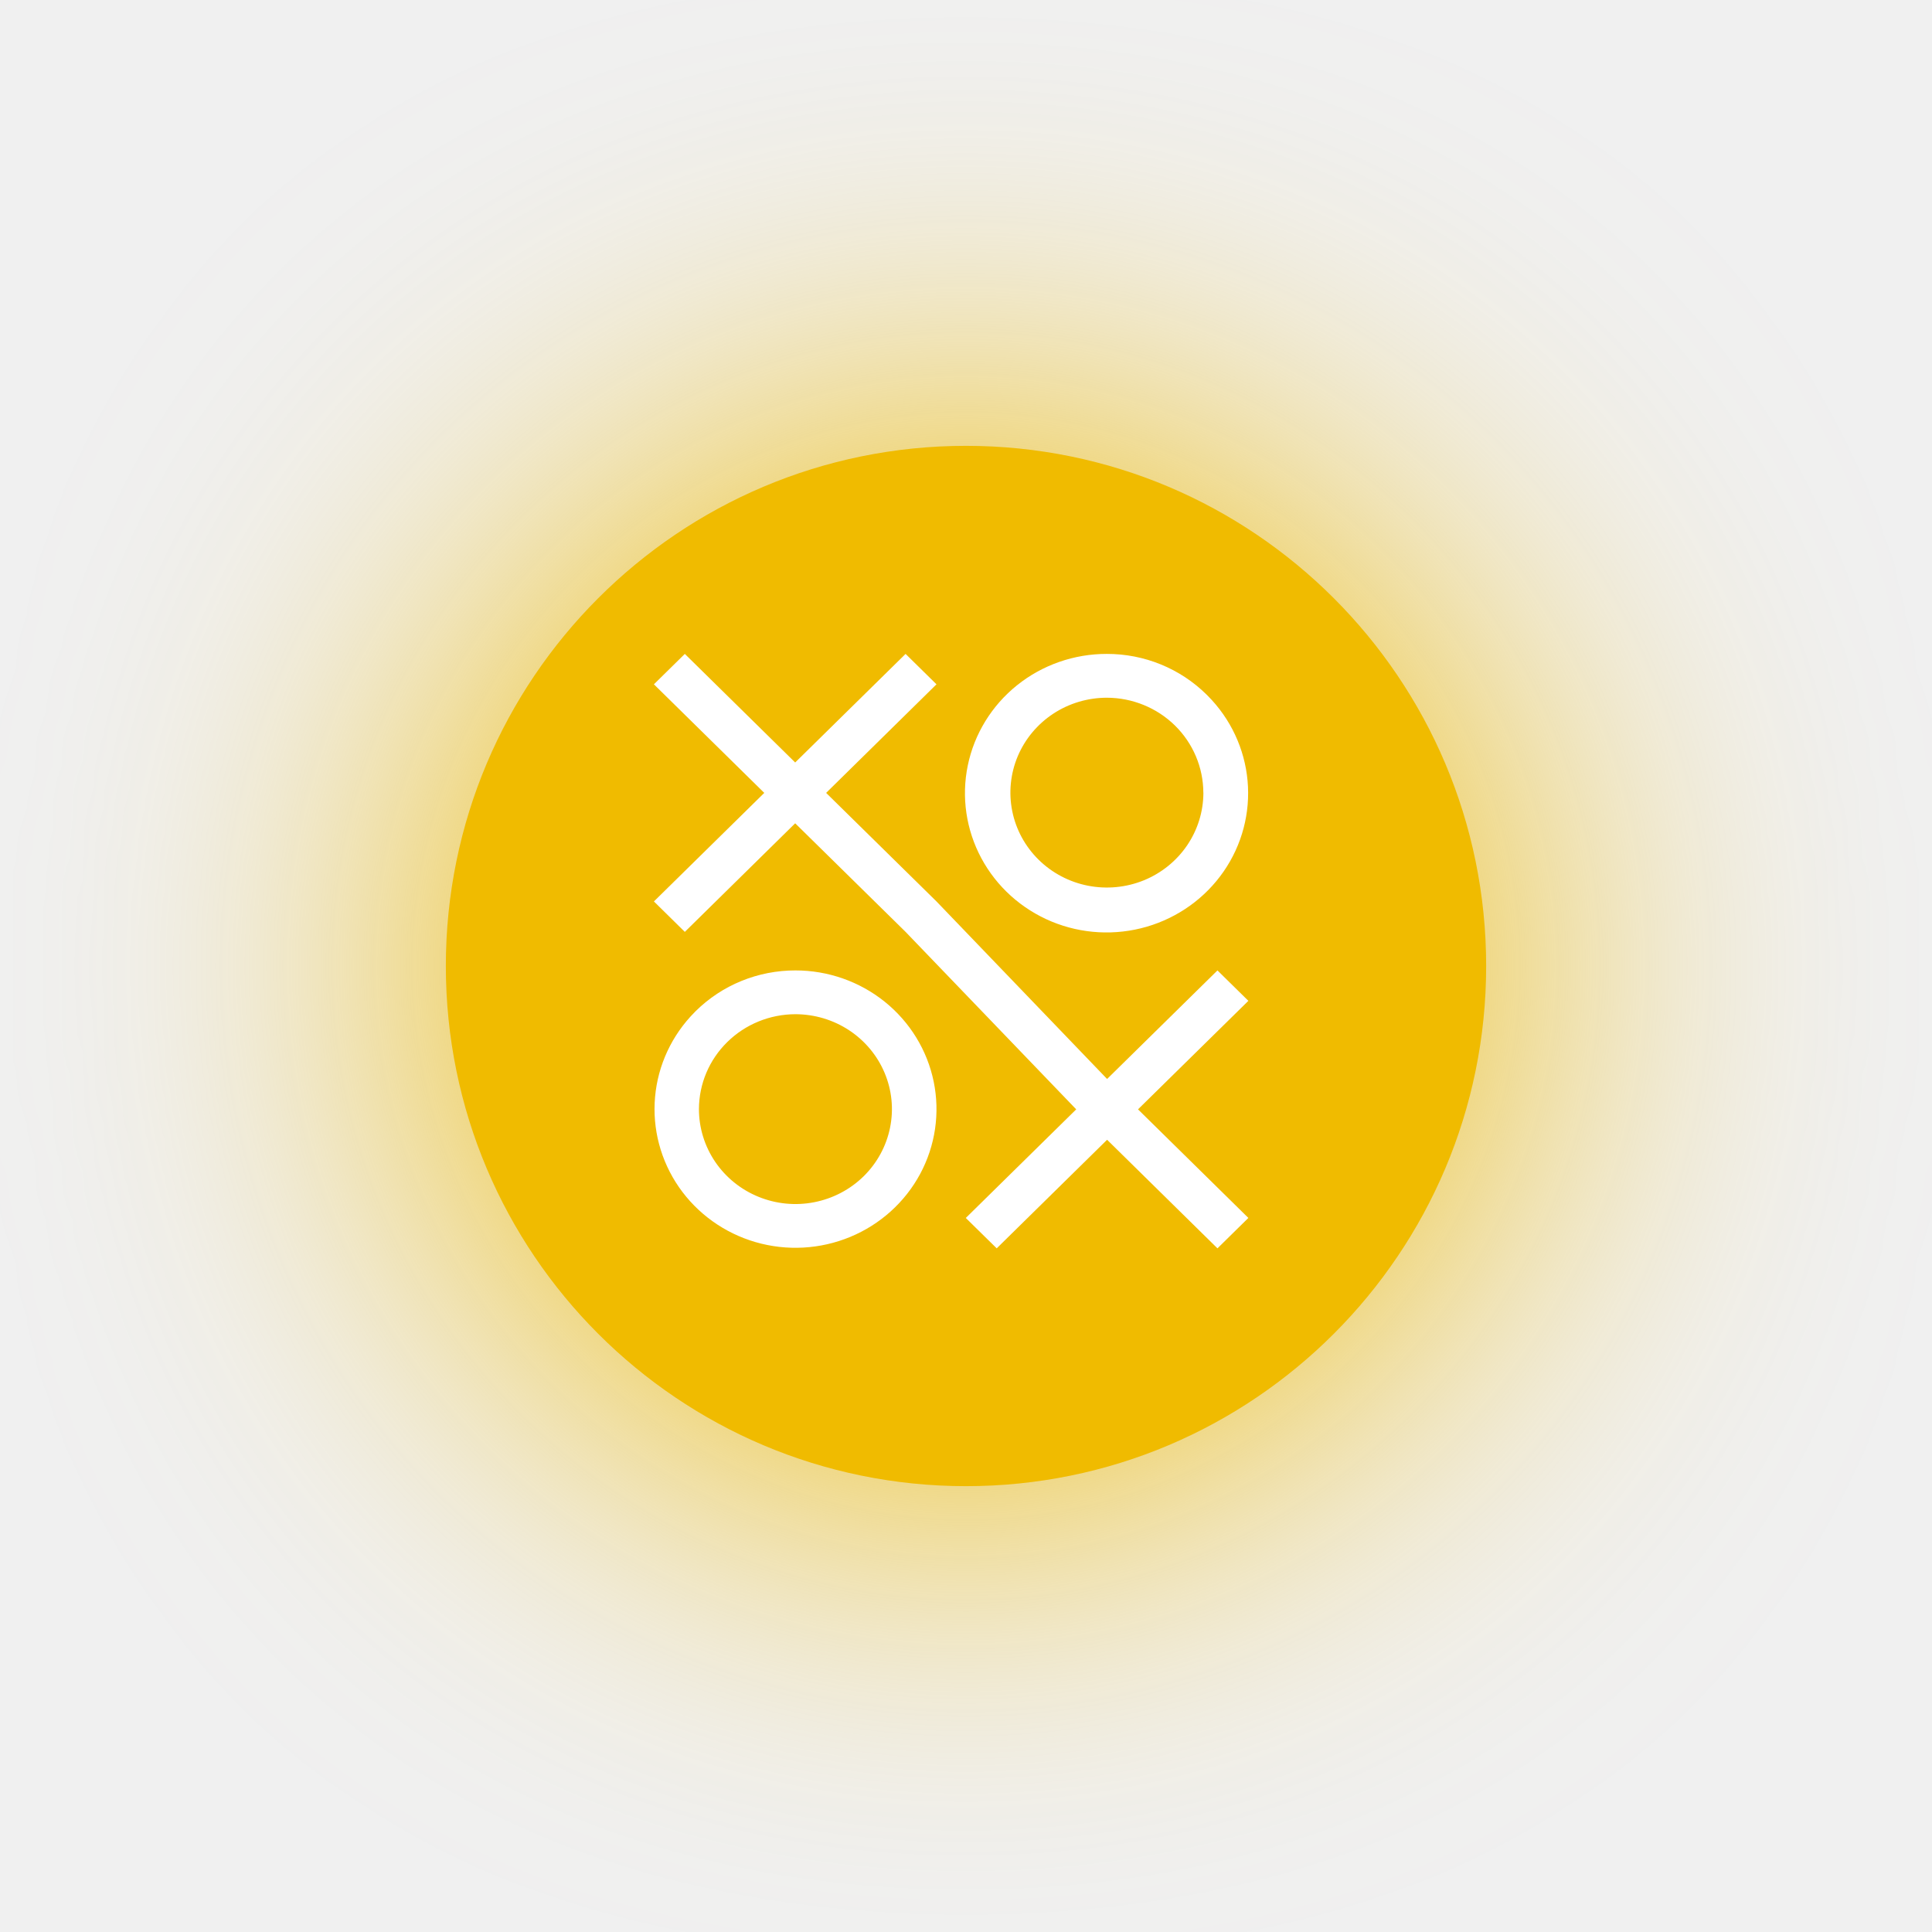
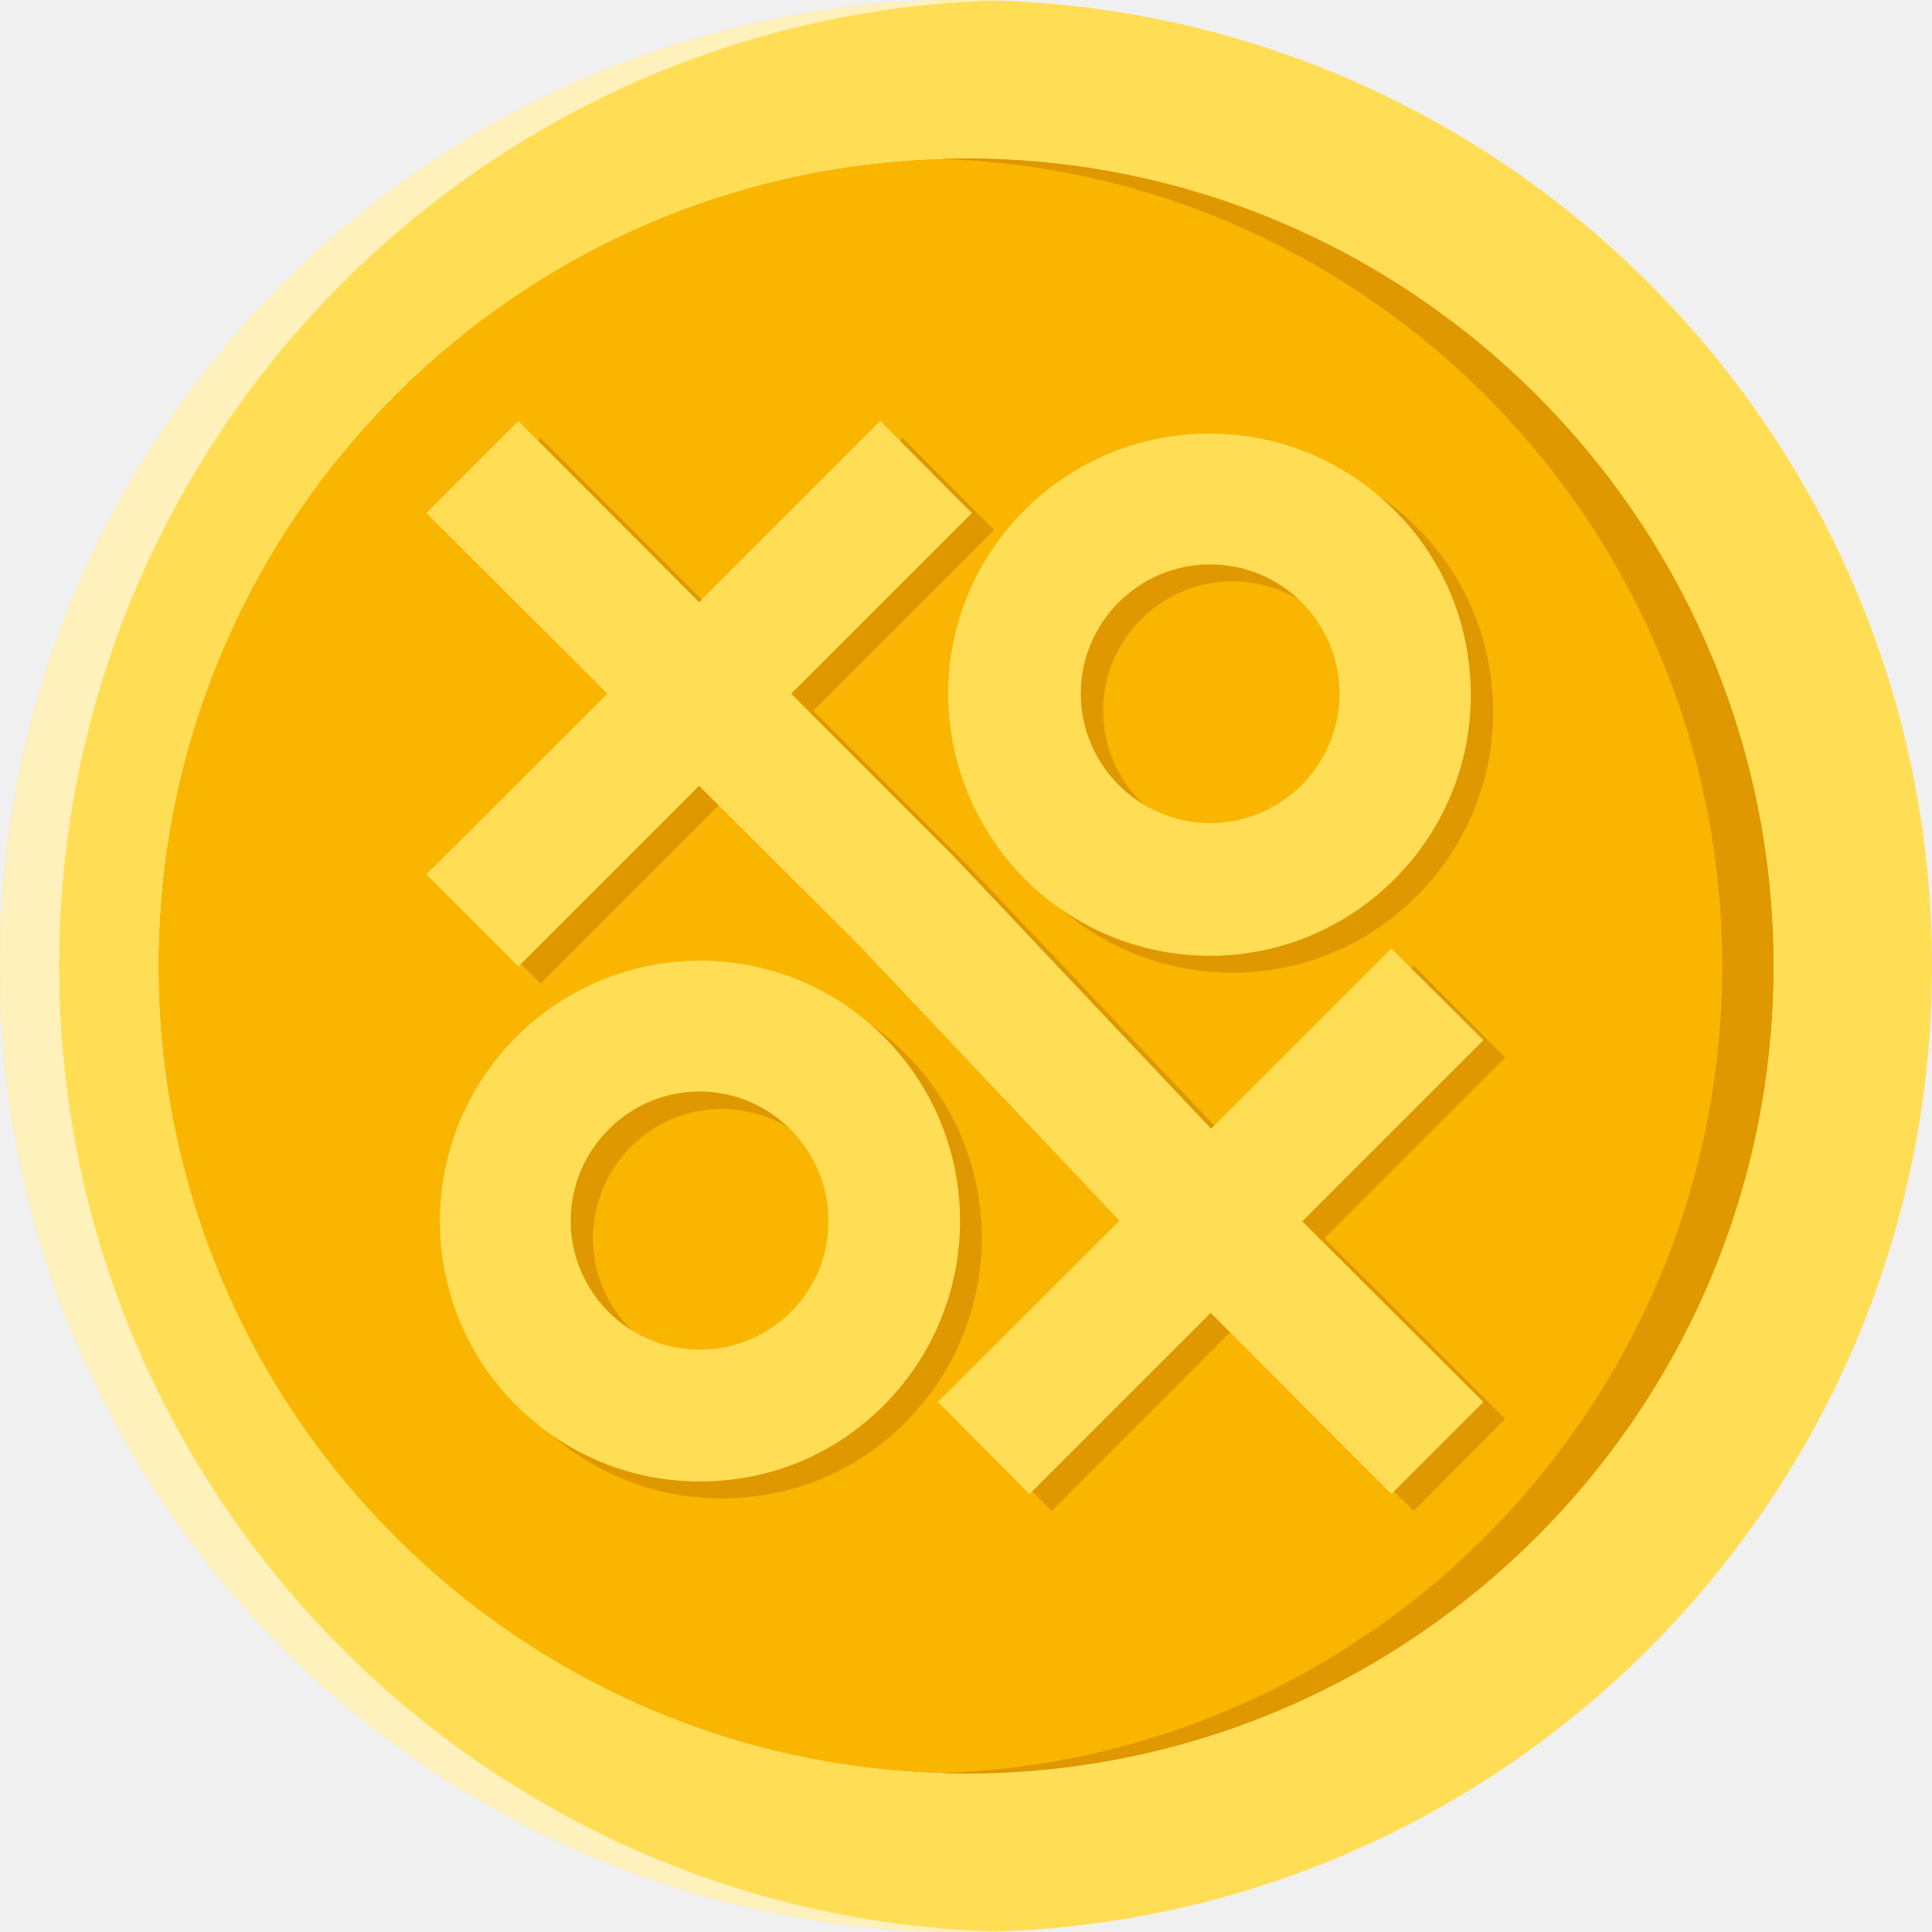
- <svg xmlns="http://www.w3.org/2000/svg" width="65" height="65" viewBox="0 0 65 65" fill="none">
-   <g filter="url(#filter0_f_107_721)">
-     <path d="M32.5 50C42.165 50 50 42.165 50 32.5C50 22.835 42.165 15 32.5 15C22.835 15 15 22.835 15 32.5C15 42.165 22.835 50 32.5 50Z" fill="#F0BB00" />
+ <svg xmlns="http://www.w3.org/2000/svg" version="1.1" id="Слой_1" x="0px" y="0px" viewBox="0 0 398.8 398.8" style="enable-background:new 0 0 398.8 398.8;" xml:space="preserve">
+   <style type="text/css">
+ 	.st0{fill:#F9B500;}
+ 	.st1{fill:#FFDE56;}
+ 	.st2{fill:#FFF1BB;}
+ 	.st3{fill:#DF9800;}
+ </style>
+   <circle class="st0" cx="199.4" cy="199.4" r="166.7" />
+   <path class="st1" d="M199.4,398.8C89.4,398.8,0,309.3,0,199.4S89.4,0,199.4,0s199.4,89.4,199.4,199.4S309.3,398.8,199.4,398.8z   M199.4,32.7c-91.9,0-166.7,74.8-166.7,166.7s74.8,166.7,166.7,166.7s166.7-74.8,166.7-166.7S291.3,32.7,199.4,32.7z" />
+   <path class="st2" d="M12.2,199.4C12.2,91.5,98.3,3.3,205.5,0.1c-2-0.1-4-0.1-6.1-0.1C89.4,0,0,89.4,0,199.4s89.4,199.4,199.4,199.4  c2,0,4.1,0,6.1-0.1C98.3,395.5,12.2,307.3,12.2,199.4z" />
+   <path class="st3" d="M199.4,32.7c-1.8,0-3.6,0-5.3,0.1c89.5,2.8,161.4,76.5,161.4,166.6S283.5,363.2,194.1,366  c1.8,0.1,3.5,0.1,5.3,0.1c91.9,0,166.7-74.8,166.7-166.7S291.3,32.7,199.4,32.7z" />
+   <g>
+     <g>
+       <path class="st3" d="M216.1,184.9c10.2,10.2,23.7,15.8,38.1,15.9c0,0,0.1,0,0.1,0c29.7,0,53.9-24.1,53.9-53.8    c0-14.2-5.4-27.7-15.4-37.8l-0.1-0.1l-0.4-0.4c-10-10-23.7-15.7-37.9-15.7h-0.2c-29.7,0-53.9,24.1-53.9,53.8    C200.3,161.1,205.9,174.7,216.1,184.9z M254.4,120l0-6L254.4,120c14.7,0,26.7,11.9,26.7,26.7c0,14.7-12,26.7-26.7,26.7    c-14.7,0-26.7-12-26.7-26.7C227.7,132,239.7,120,254.4,120z" />
+       <polygon class="st3" points="310.7,218.3 291.8,199.3 254.6,236.5 201.1,180 167.9,146.7 205.2,109.4 186.3,90.4 148.9,127.8    111.6,90.4 92.6,109.4 130,146.7 92.6,184.1 111.6,203 148.9,165.7 182,198.7 235.6,255.5 198.2,292.9 217.1,311.9 254.4,274.5    291.8,311.9 310.7,292.9 273.4,255.6   " />
+       <path class="st3" d="M186.5,217.1c-10.1-9.9-23.4-15.3-37.5-15.3h-0.1c-14.1,0-27.9,5.7-37.9,15.8l-0.4,0.4    c-10,10.3-15.4,23.8-15.3,38.2c0.2,14.3,5.9,27.8,16.2,37.8c10.1,9.9,23.4,15.3,37.5,15.3c0,0,0,0,0,0c14.6,0,28.2-5.7,38.4-16.2    C208.1,271.8,207.7,237.8,186.5,217.1z M149,282.2c-14.7,0-26.6-12-26.6-26.6c0-14.7,12-26.7,26.6-26.7s26.6,12,26.6,26.7    C175.7,270.2,163.7,282.2,149,282.2z" />
+     </g>
+     <g>
+       <path class="st1" d="M211.5,181.4c10.2,10.2,23.7,15.8,38.1,15.9c0,0,0.1,0,0.1,0c29.7,0,53.9-24.1,53.9-53.8    c0-14.2-5.4-27.7-15.4-37.8l-0.1-0.1l-0.4-0.4c-10-10-23.7-15.7-37.9-15.7h-0.2c-29.7,0-53.9,24.1-53.9,53.8    C195.8,157.6,201.4,171.2,211.5,181.4z M249.8,116.5l0-6L249.8,116.5c14.7,0,26.7,11.9,26.7,26.7c0,14.7-12,26.7-26.7,26.7    c-14.7,0-26.7-12-26.7-26.7C223.1,128.4,235.1,116.5,249.8,116.5z" />
+       <polygon class="st1" points="306.2,214.7 287.2,195.8 250,233 196.5,176.4 163.3,143.2 200.6,105.9 181.7,86.9 144.3,124.3    107,86.9 88,105.9 125.4,143.2 88,180.5 107,199.5 144.3,162.2 177.4,195.2 231.1,252 193.6,289.4 212.5,308.4 249.9,271    287.2,308.4 306.2,289.4 268.8,252.1   " />
+       <path class="st1" d="M182,213.6c-10.1-9.9-23.4-15.3-37.5-15.3h-0.1c-14.1,0-27.9,5.7-37.9,15.8l-0.4,0.4    c-10,10.3-15.4,23.8-15.3,38.2c0.2,14.3,5.9,27.8,16.2,37.8c10.1,9.9,23.4,15.3,37.5,15.3c0,0,0,0,0,0c14.6,0,28.2-5.7,38.4-16.2    C203.6,268.3,203.2,234.3,182,213.6z M144.4,278.6c-14.7,0-26.6-12-26.6-26.6c0-14.7,12-26.7,26.6-26.7s26.6,12,26.6,26.7    C171.1,266.7,159.1,278.6,144.4,278.6z" />
+     </g>
  </g>
-   <path d="M32.5 50C42.165 50 50 42.165 50 32.5C50 22.835 42.165 15 32.5 15C22.835 15 15 22.835 15 32.5C15 42.165 22.835 50 32.5 50Z" fill="#F0BB00" />
-   <g clip-path="url(#clip0_107_721)">
-     <path d="M40.594 23.369C40.154 22.934 39.631 22.589 39.055 22.354C38.48 22.119 37.862 21.999 37.239 22C36.138 21.998 35.071 22.37 34.218 23.054C33.365 23.738 32.779 24.692 32.56 25.753C32.341 26.813 32.502 27.916 33.016 28.873C33.53 29.831 34.365 30.583 35.379 31.004C36.393 31.424 37.524 31.486 38.579 31.179C39.634 30.872 40.549 30.215 41.168 29.32C41.787 28.425 42.071 27.346 41.973 26.268C41.875 25.19 41.401 24.178 40.63 23.405L40.594 23.369ZM40.487 26.669C40.486 27.3 40.296 27.917 39.939 28.442C39.582 28.967 39.075 29.376 38.482 29.618C37.888 29.859 37.236 29.922 36.606 29.799C35.976 29.676 35.398 29.372 34.944 28.925C34.49 28.479 34.181 27.91 34.056 27.29C33.931 26.671 33.995 26.029 34.24 25.445C34.486 24.862 34.902 24.363 35.435 24.012C35.969 23.661 36.597 23.474 37.239 23.474C38.099 23.476 38.923 23.813 39.532 24.411C40.14 25.01 40.482 25.82 40.485 26.667L40.487 26.669Z" fill="white" />
-     <path d="M42 33.672L40.96 32.649L37.247 36.301L31.507 30.328L27.794 26.676L31.507 23.023L30.467 22L26.753 25.653L23.04 22L22 23.023L25.713 26.676L22 30.328L23.04 31.352L26.753 27.699L30.466 31.351L36.208 37.323L32.493 40.977L33.533 41.999L37.247 38.346L40.96 41.999L42 40.976L38.287 37.323L42 33.672Z" fill="white" />
-     <path d="M23.371 34.054C22.605 34.825 22.135 35.832 22.039 36.905C21.943 37.978 22.227 39.051 22.843 39.941C23.46 40.832 24.371 41.485 25.421 41.79C26.471 42.095 27.596 42.033 28.606 41.614C29.615 41.196 30.446 40.447 30.958 39.495C31.469 38.543 31.63 37.446 31.413 36.39C31.196 35.334 30.614 34.385 29.767 33.703C28.919 33.021 27.857 32.648 26.762 32.649C26.139 32.648 25.521 32.768 24.945 33.003C24.37 33.238 23.847 33.582 23.407 34.017L23.371 34.054ZM26.762 34.122C27.404 34.123 28.032 34.31 28.566 34.661C29.099 35.012 29.515 35.51 29.761 36.094C30.007 36.677 30.071 37.319 29.945 37.939C29.82 38.558 29.511 39.127 29.057 39.574C28.603 40.02 28.024 40.324 27.395 40.447C26.765 40.571 26.112 40.507 25.519 40.265C24.926 40.024 24.419 39.614 24.062 39.089C23.706 38.564 23.515 37.947 23.515 37.315C23.517 36.468 23.859 35.657 24.468 35.059C25.076 34.46 25.901 34.123 26.762 34.122Z" fill="white" />
-   </g>
-   <defs>
-     <filter id="filter0_f_107_721" x="0" y="0" width="65" height="65" filterUnits="userSpaceOnUse" color-interpolation-filters="sRGB">
-       <feFlood flood-opacity="0" result="BackgroundImageFix" />
-       <feBlend mode="normal" in="SourceGraphic" in2="BackgroundImageFix" result="shape" />
-       <feGaussianBlur stdDeviation="7.5" result="effect1_foregroundBlur_107_721" />
-     </filter>
-     <clipPath id="clip0_107_721">
-       <rect width="20" height="20" fill="white" transform="translate(22 22)" />
-     </clipPath>
-   </defs>
</svg>
